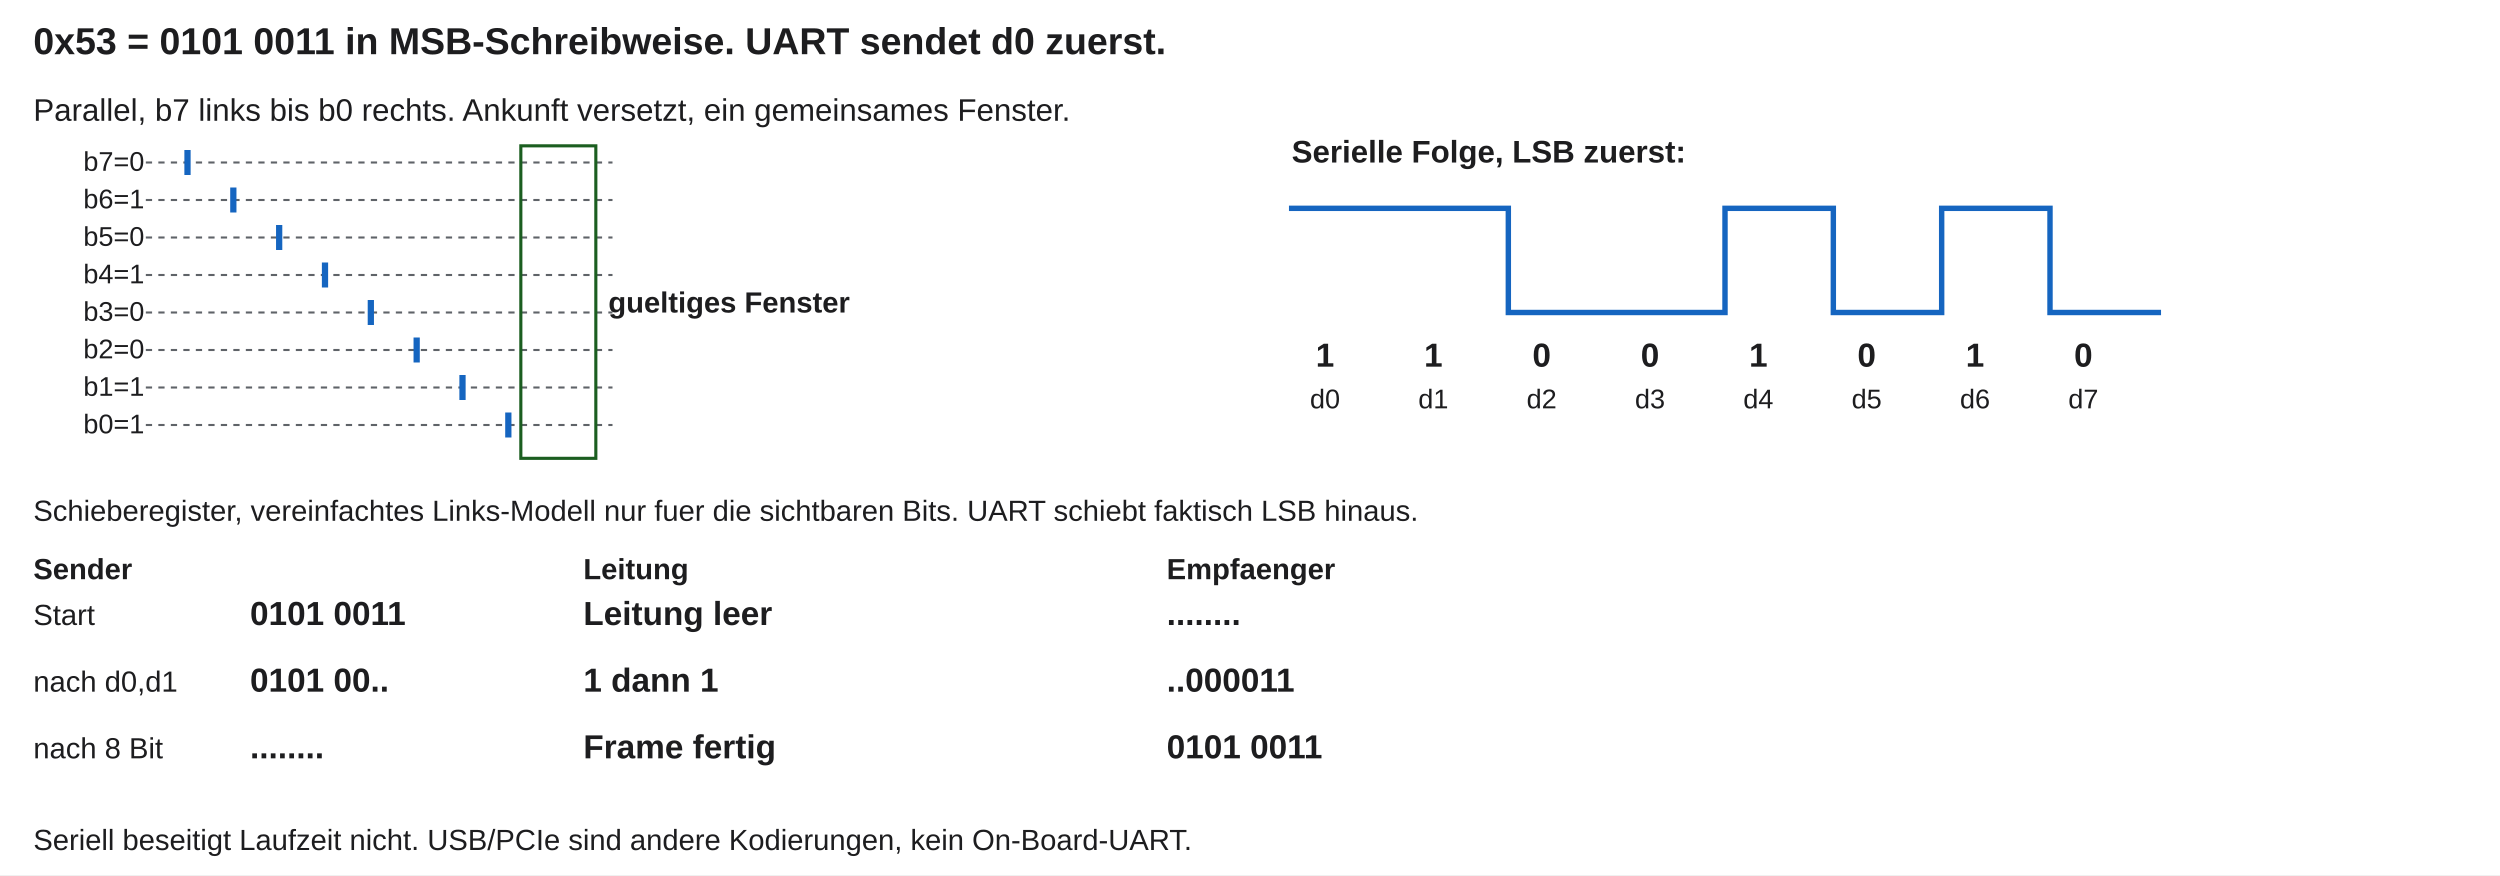
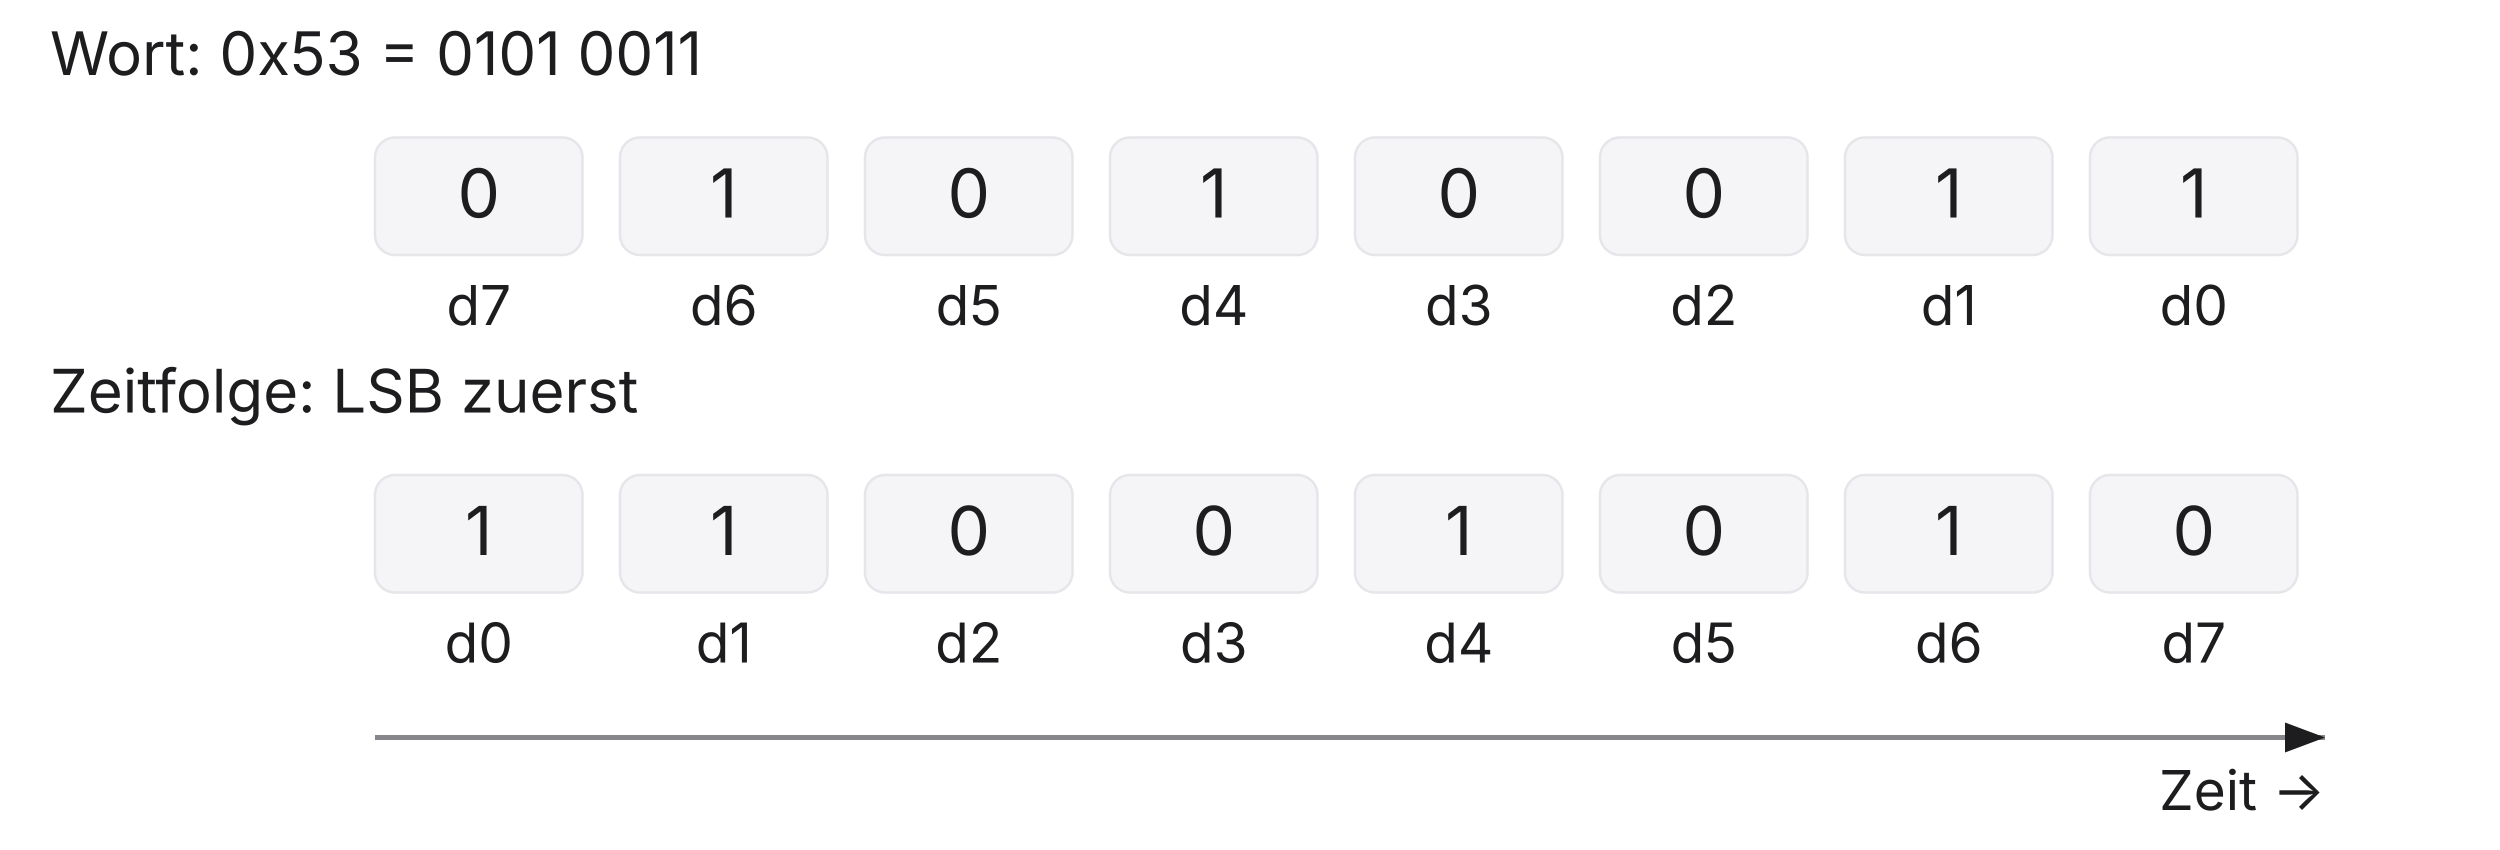
- <svg xmlns="http://www.w3.org/2000/svg" viewBox="0 0 1200 420" width="1200" height="420">
-   <rect width="1200" height="420" fill="#fff" />
-   <style>text{font-family:Arial,Helvetica,sans-serif;fill:#1D1D1F}</style>
-   <text x="16" y="26" font-size="18" font-weight="600" fill="#1D1D1F" text-anchor="start">0x53 = 0101 0011 in MSB-Schreibweise. UART sendet d0 zuerst.</text>
-   <text x="16" y="58" font-size="15" font-weight="400" fill="#5F6368" text-anchor="start">Parallel, b7 links bis b0 rechts. Ankunft versetzt, ein gemeinsames Fenster.</text>
-   <line x1="70" y1="78" x2="294" y2="78" stroke="#5F6368" stroke-width="1" stroke-dasharray="3 3" />
-   <line x1="90" y1="72" x2="90" y2="84" stroke="#1565C0" stroke-width="3" />
-   <text x="40" y="82" font-size="13" font-weight="400" fill="#1D1D1F" text-anchor="start">b7=0</text>
-   <line x1="70" y1="96" x2="294" y2="96" stroke="#5F6368" stroke-width="1" stroke-dasharray="3 3" />
-   <line x1="112" y1="90" x2="112" y2="102" stroke="#1565C0" stroke-width="3" />
-   <text x="40" y="100" font-size="13" font-weight="400" fill="#1D1D1F" text-anchor="start">b6=1</text>
-   <line x1="70" y1="114" x2="294" y2="114" stroke="#5F6368" stroke-width="1" stroke-dasharray="3 3" />
-   <line x1="134" y1="108" x2="134" y2="120" stroke="#1565C0" stroke-width="3" />
-   <text x="40" y="118" font-size="13" font-weight="400" fill="#1D1D1F" text-anchor="start">b5=0</text>
-   <line x1="70" y1="132" x2="294" y2="132" stroke="#5F6368" stroke-width="1" stroke-dasharray="3 3" />
-   <line x1="156" y1="126" x2="156" y2="138" stroke="#1565C0" stroke-width="3" />
-   <text x="40" y="136" font-size="13" font-weight="400" fill="#1D1D1F" text-anchor="start">b4=1</text>
-   <line x1="70" y1="150" x2="294" y2="150" stroke="#5F6368" stroke-width="1" stroke-dasharray="3 3" />
-   <line x1="178" y1="144" x2="178" y2="156" stroke="#1565C0" stroke-width="3" />
-   <text x="40" y="154" font-size="13" font-weight="400" fill="#1D1D1F" text-anchor="start">b3=0</text>
-   <line x1="70" y1="168" x2="294" y2="168" stroke="#5F6368" stroke-width="1" stroke-dasharray="3 3" />
-   <line x1="200" y1="162" x2="200" y2="174" stroke="#1565C0" stroke-width="3" />
-   <text x="40" y="172" font-size="13" font-weight="400" fill="#1D1D1F" text-anchor="start">b2=0</text>
-   <line x1="70" y1="186" x2="294" y2="186" stroke="#5F6368" stroke-width="1" stroke-dasharray="3 3" />
-   <line x1="222" y1="180" x2="222" y2="192" stroke="#1565C0" stroke-width="3" />
-   <text x="40" y="190" font-size="13" font-weight="400" fill="#1D1D1F" text-anchor="start">b1=1</text>
-   <line x1="70" y1="204" x2="294" y2="204" stroke="#5F6368" stroke-width="1" stroke-dasharray="3 3" />
-   <line x1="244" y1="198" x2="244" y2="210" stroke="#1565C0" stroke-width="3" />
-   <text x="40" y="208" font-size="13" font-weight="400" fill="#1D1D1F" text-anchor="start">b0=1</text>
-   <rect x="250" y="70" width="36" height="150" fill="none" stroke="#1B5E20" stroke-width="1.5" />
-   <text x="292" y="150" font-size="14" font-weight="600" fill="#1B5E20" text-anchor="start">gueltiges Fenster</text>
-   <text x="620" y="78" font-size="15" font-weight="600" fill="#1D1D1F" text-anchor="start">Serielle Folge, LSB zuerst:</text>
-   <polyline points="620.0,100.0 672.0,100.0 672.0,100.0 724.0,100.0 724.0,150.0 776.0,150.0 776.0,150.0 828.0,150.0 828.0,100.0 880.0,100.0 880.0,150.0 932.0,150.0 932.0,100.0 984.0,100.0 984.0,150.0 1036.0,150.0" fill="none" stroke="#1565C0" stroke-width="2.6" stroke-linejoin="miter" stroke-linecap="square" />
-   <text x="636" y="176" font-size="16" font-weight="700" fill="#1565C0" text-anchor="middle">1</text>
-   <text x="636" y="196" font-size="13" font-weight="400" fill="#5F6368" text-anchor="middle">d0</text>
-   <text x="688" y="176" font-size="16" font-weight="700" fill="#1565C0" text-anchor="middle">1</text>
-   <text x="688" y="196" font-size="13" font-weight="400" fill="#5F6368" text-anchor="middle">d1</text>
-   <text x="740" y="176" font-size="16" font-weight="700" fill="#1565C0" text-anchor="middle">0</text>
-   <text x="740" y="196" font-size="13" font-weight="400" fill="#5F6368" text-anchor="middle">d2</text>
-   <text x="792" y="176" font-size="16" font-weight="700" fill="#1565C0" text-anchor="middle">0</text>
-   <text x="792" y="196" font-size="13" font-weight="400" fill="#5F6368" text-anchor="middle">d3</text>
-   <text x="844" y="176" font-size="16" font-weight="700" fill="#1565C0" text-anchor="middle">1</text>
-   <text x="844" y="196" font-size="13" font-weight="400" fill="#5F6368" text-anchor="middle">d4</text>
-   <text x="896" y="176" font-size="16" font-weight="700" fill="#1565C0" text-anchor="middle">0</text>
-   <text x="896" y="196" font-size="13" font-weight="400" fill="#5F6368" text-anchor="middle">d5</text>
-   <text x="948" y="176" font-size="16" font-weight="700" fill="#1565C0" text-anchor="middle">1</text>
-   <text x="948" y="196" font-size="13" font-weight="400" fill="#5F6368" text-anchor="middle">d6</text>
-   <text x="1000" y="176" font-size="16" font-weight="700" fill="#1565C0" text-anchor="middle">0</text>
-   <text x="1000" y="196" font-size="13" font-weight="400" fill="#5F6368" text-anchor="middle">d7</text>
-   <text x="16" y="250" font-size="14" font-weight="400" fill="#5F6368" text-anchor="start">Schieberegister, vereinfachtes Links-Modell nur fuer die sichtbaren Bits. UART schiebt faktisch LSB hinaus.</text>
-   <text x="16" y="278" font-size="14" font-weight="600" fill="#E65100" text-anchor="start">Sender</text>
-   <text x="280" y="278" font-size="14" font-weight="600" fill="#1565C0" text-anchor="start">Leitung</text>
-   <text x="560" y="278" font-size="14" font-weight="600" fill="#1B5E20" text-anchor="start">Empfaenger</text>
-   <text x="16" y="300" font-size="14" font-weight="400" fill="#5F6368" text-anchor="start">Start</text>
-   <text x="120" y="300" font-size="16" font-weight="600" fill="#1D1D1F" text-anchor="start">0101 0011</text>
-   <text x="280" y="300" font-size="16" font-weight="600" fill="#1565C0" text-anchor="start">Leitung leer</text>
-   <text x="560" y="300" font-size="16" font-weight="600" fill="#1B5E20" text-anchor="start">........</text>
-   <text x="16" y="332" font-size="14" font-weight="400" fill="#5F6368" text-anchor="start">nach d0,d1</text>
-   <text x="120" y="332" font-size="16" font-weight="600" fill="#1D1D1F" text-anchor="start">0101 00..</text>
-   <text x="280" y="332" font-size="16" font-weight="600" fill="#1565C0" text-anchor="start">1 dann 1</text>
-   <text x="560" y="332" font-size="16" font-weight="600" fill="#1B5E20" text-anchor="start">..000011</text>
-   <text x="16" y="364" font-size="14" font-weight="400" fill="#5F6368" text-anchor="start">nach 8 Bit</text>
-   <text x="120" y="364" font-size="16" font-weight="600" fill="#1D1D1F" text-anchor="start">........</text>
-   <text x="280" y="364" font-size="16" font-weight="600" fill="#1565C0" text-anchor="start">Frame fertig</text>
-   <text x="560" y="364" font-size="16" font-weight="600" fill="#1B5E20" text-anchor="start">0101 0011</text>
-   <text x="16" y="408" font-size="14" font-weight="400" fill="#5F6368" text-anchor="start">Seriell beseitigt Laufzeit nicht. USB/PCIe sind andere Kodierungen, kein On-Board-UART.</text>
+ <svg xmlns="http://www.w3.org/2000/svg" width="1000" height="340" viewBox="0 0 1000 340" role="img" aria-labelledby="title">
+   <style>text{font-family:Inter,Arial,Helvetica,sans-serif;font-weight:400}</style>
+   <defs>
+     <marker id="arrow" markerWidth="10" markerHeight="10" refX="8" refY="3" orient="auto" markerUnits="strokeWidth">
+       <path d="M0,0 L8,3 L0,6" fill="#1D1D1F" />
+     </marker>
+   </defs>
+   <rect width="1000" height="340" fill="#FFFFFF" />
+   <text x="20" y="30" font-size="24" fill="#1D1D1F" text-anchor="start">Wort: 0x53 = 0101 0011</text>
+   <text x="20" y="165" font-size="24" fill="#1D1D1F" text-anchor="start">Zeitfolge: LSB zuerst</text>
+   <rect x="150" y="55" width="83" height="47" rx="8" fill="#F5F5F7" stroke="#E5E5EA" />
+   <text x="191.5" y="87" font-size="27" fill="#1D1D1F" text-anchor="middle">0</text>
+   <text x="191.5" y="130" font-size="22" fill="#1D1D1F" text-anchor="middle">d7</text>
+   <rect x="248" y="55" width="83" height="47" rx="8" fill="#F5F5F7" stroke="#E5E5EA" />
+   <text x="289.5" y="87" font-size="27" fill="#1D1D1F" text-anchor="middle">1</text>
+   <text x="289.5" y="130" font-size="22" fill="#1D1D1F" text-anchor="middle">d6</text>
+   <rect x="346" y="55" width="83" height="47" rx="8" fill="#F5F5F7" stroke="#E5E5EA" />
+   <text x="387.5" y="87" font-size="27" fill="#1D1D1F" text-anchor="middle">0</text>
+   <text x="387.5" y="130" font-size="22" fill="#1D1D1F" text-anchor="middle">d5</text>
+   <rect x="444" y="55" width="83" height="47" rx="8" fill="#F5F5F7" stroke="#E5E5EA" />
+   <text x="485.5" y="87" font-size="27" fill="#1D1D1F" text-anchor="middle">1</text>
+   <text x="485.5" y="130" font-size="22" fill="#1D1D1F" text-anchor="middle">d4</text>
+   <rect x="542" y="55" width="83" height="47" rx="8" fill="#F5F5F7" stroke="#E5E5EA" />
+   <text x="583.5" y="87" font-size="27" fill="#1D1D1F" text-anchor="middle">0</text>
+   <text x="583.5" y="130" font-size="22" fill="#1D1D1F" text-anchor="middle">d3</text>
+   <rect x="640" y="55" width="83" height="47" rx="8" fill="#F5F5F7" stroke="#E5E5EA" />
+   <text x="681.5" y="87" font-size="27" fill="#1D1D1F" text-anchor="middle">0</text>
+   <text x="681.5" y="130" font-size="22" fill="#1D1D1F" text-anchor="middle">d2</text>
+   <rect x="738" y="55" width="83" height="47" rx="8" fill="#F5F5F7" stroke="#E5E5EA" />
+   <text x="779.5" y="87" font-size="27" fill="#1D1D1F" text-anchor="middle">1</text>
+   <text x="779.5" y="130" font-size="22" fill="#1D1D1F" text-anchor="middle">d1</text>
+   <rect x="836" y="55" width="83" height="47" rx="8" fill="#F5F5F7" stroke="#E5E5EA" />
+   <text x="877.5" y="87" font-size="27" fill="#1D1D1F" text-anchor="middle">1</text>
+   <text x="877.5" y="130" font-size="22" fill="#1D1D1F" text-anchor="middle">d0</text>
+   <rect x="150" y="190" width="83" height="47" rx="8" fill="#F5F5F7" stroke="#E5E5EA" />
+   <text x="191.5" y="222" font-size="27" fill="#1D1D1F" text-anchor="middle">1</text>
+   <text x="191.5" y="265" font-size="22" fill="#1D1D1F" text-anchor="middle">d0</text>
+   <rect x="248" y="190" width="83" height="47" rx="8" fill="#F5F5F7" stroke="#E5E5EA" />
+   <text x="289.5" y="222" font-size="27" fill="#1D1D1F" text-anchor="middle">1</text>
+   <text x="289.5" y="265" font-size="22" fill="#1D1D1F" text-anchor="middle">d1</text>
+   <rect x="346" y="190" width="83" height="47" rx="8" fill="#F5F5F7" stroke="#E5E5EA" />
+   <text x="387.5" y="222" font-size="27" fill="#1D1D1F" text-anchor="middle">0</text>
+   <text x="387.5" y="265" font-size="22" fill="#1D1D1F" text-anchor="middle">d2</text>
+   <rect x="444" y="190" width="83" height="47" rx="8" fill="#F5F5F7" stroke="#E5E5EA" />
+   <text x="485.5" y="222" font-size="27" fill="#1D1D1F" text-anchor="middle">0</text>
+   <text x="485.5" y="265" font-size="22" fill="#1D1D1F" text-anchor="middle">d3</text>
+   <rect x="542" y="190" width="83" height="47" rx="8" fill="#F5F5F7" stroke="#E5E5EA" />
+   <text x="583.5" y="222" font-size="27" fill="#1D1D1F" text-anchor="middle">1</text>
+   <text x="583.5" y="265" font-size="22" fill="#1D1D1F" text-anchor="middle">d4</text>
+   <rect x="640" y="190" width="83" height="47" rx="8" fill="#F5F5F7" stroke="#E5E5EA" />
+   <text x="681.5" y="222" font-size="27" fill="#1D1D1F" text-anchor="middle">0</text>
+   <text x="681.5" y="265" font-size="22" fill="#1D1D1F" text-anchor="middle">d5</text>
+   <rect x="738" y="190" width="83" height="47" rx="8" fill="#F5F5F7" stroke="#E5E5EA" />
+   <text x="779.5" y="222" font-size="27" fill="#1D1D1F" text-anchor="middle">1</text>
+   <text x="779.5" y="265" font-size="22" fill="#1D1D1F" text-anchor="middle">d6</text>
+   <rect x="836" y="190" width="83" height="47" rx="8" fill="#F5F5F7" stroke="#E5E5EA" />
+   <text x="877.5" y="222" font-size="27" fill="#1D1D1F" text-anchor="middle">0</text>
+   <text x="877.5" y="265" font-size="22" fill="#1D1D1F" text-anchor="middle">d7</text>
+   <line x1="150" y1="295" x2="930" y2="295" stroke="#86868B" stroke-width="2" marker-end="url(#arrow)" />
+   <text x="930" y="324" font-size="22" fill="#1D1D1F" text-anchor="end">Zeit →</text>
</svg>
